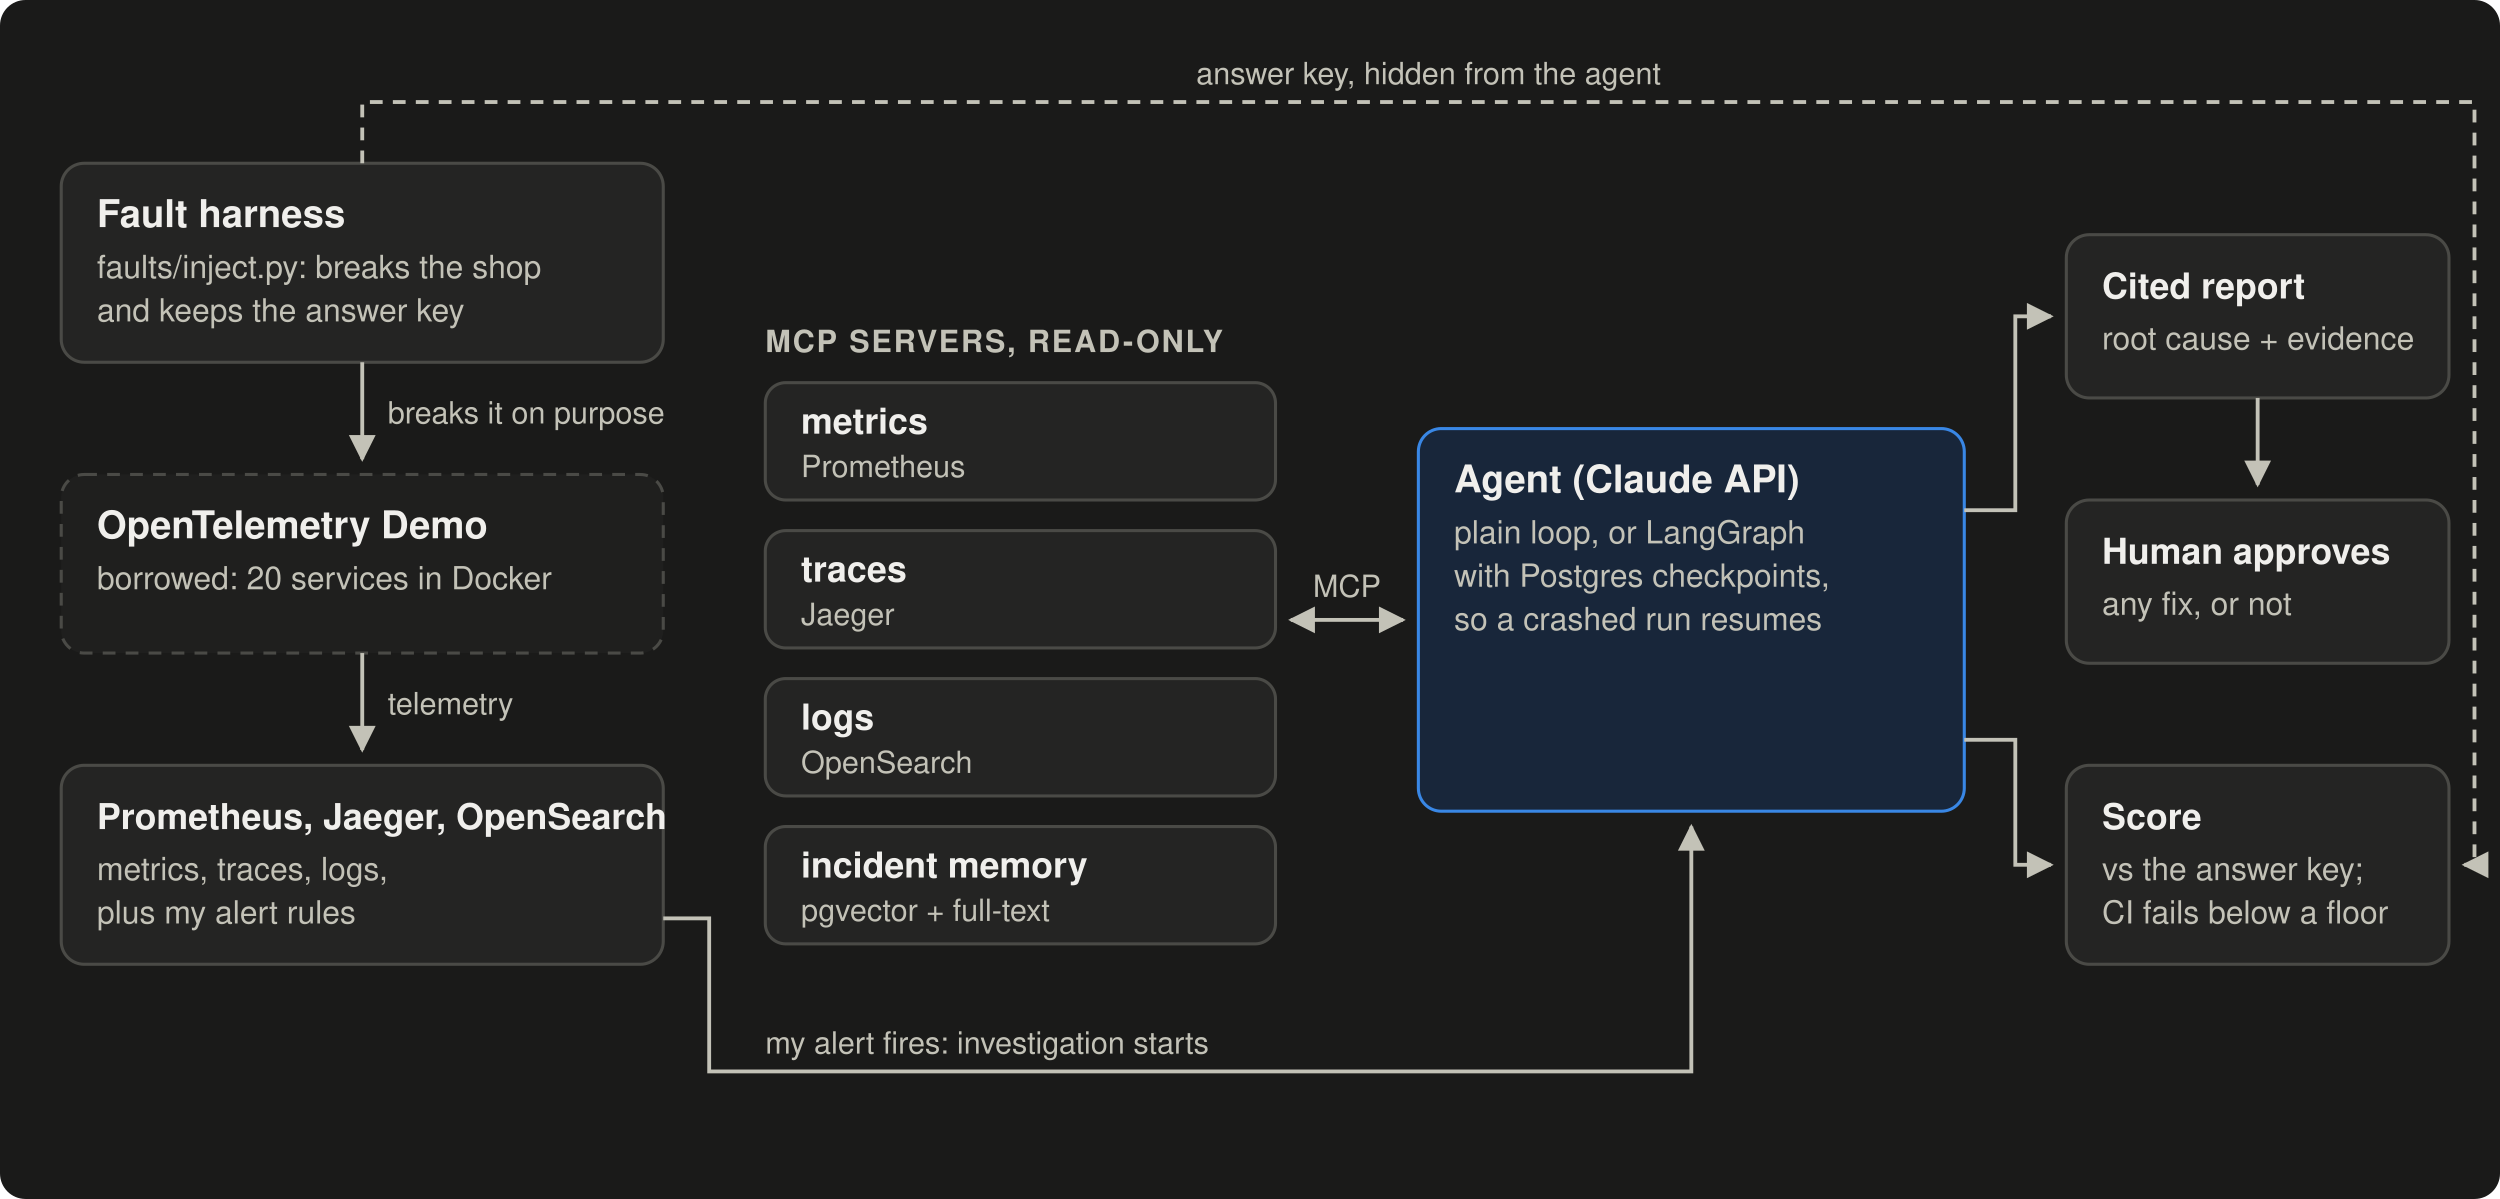
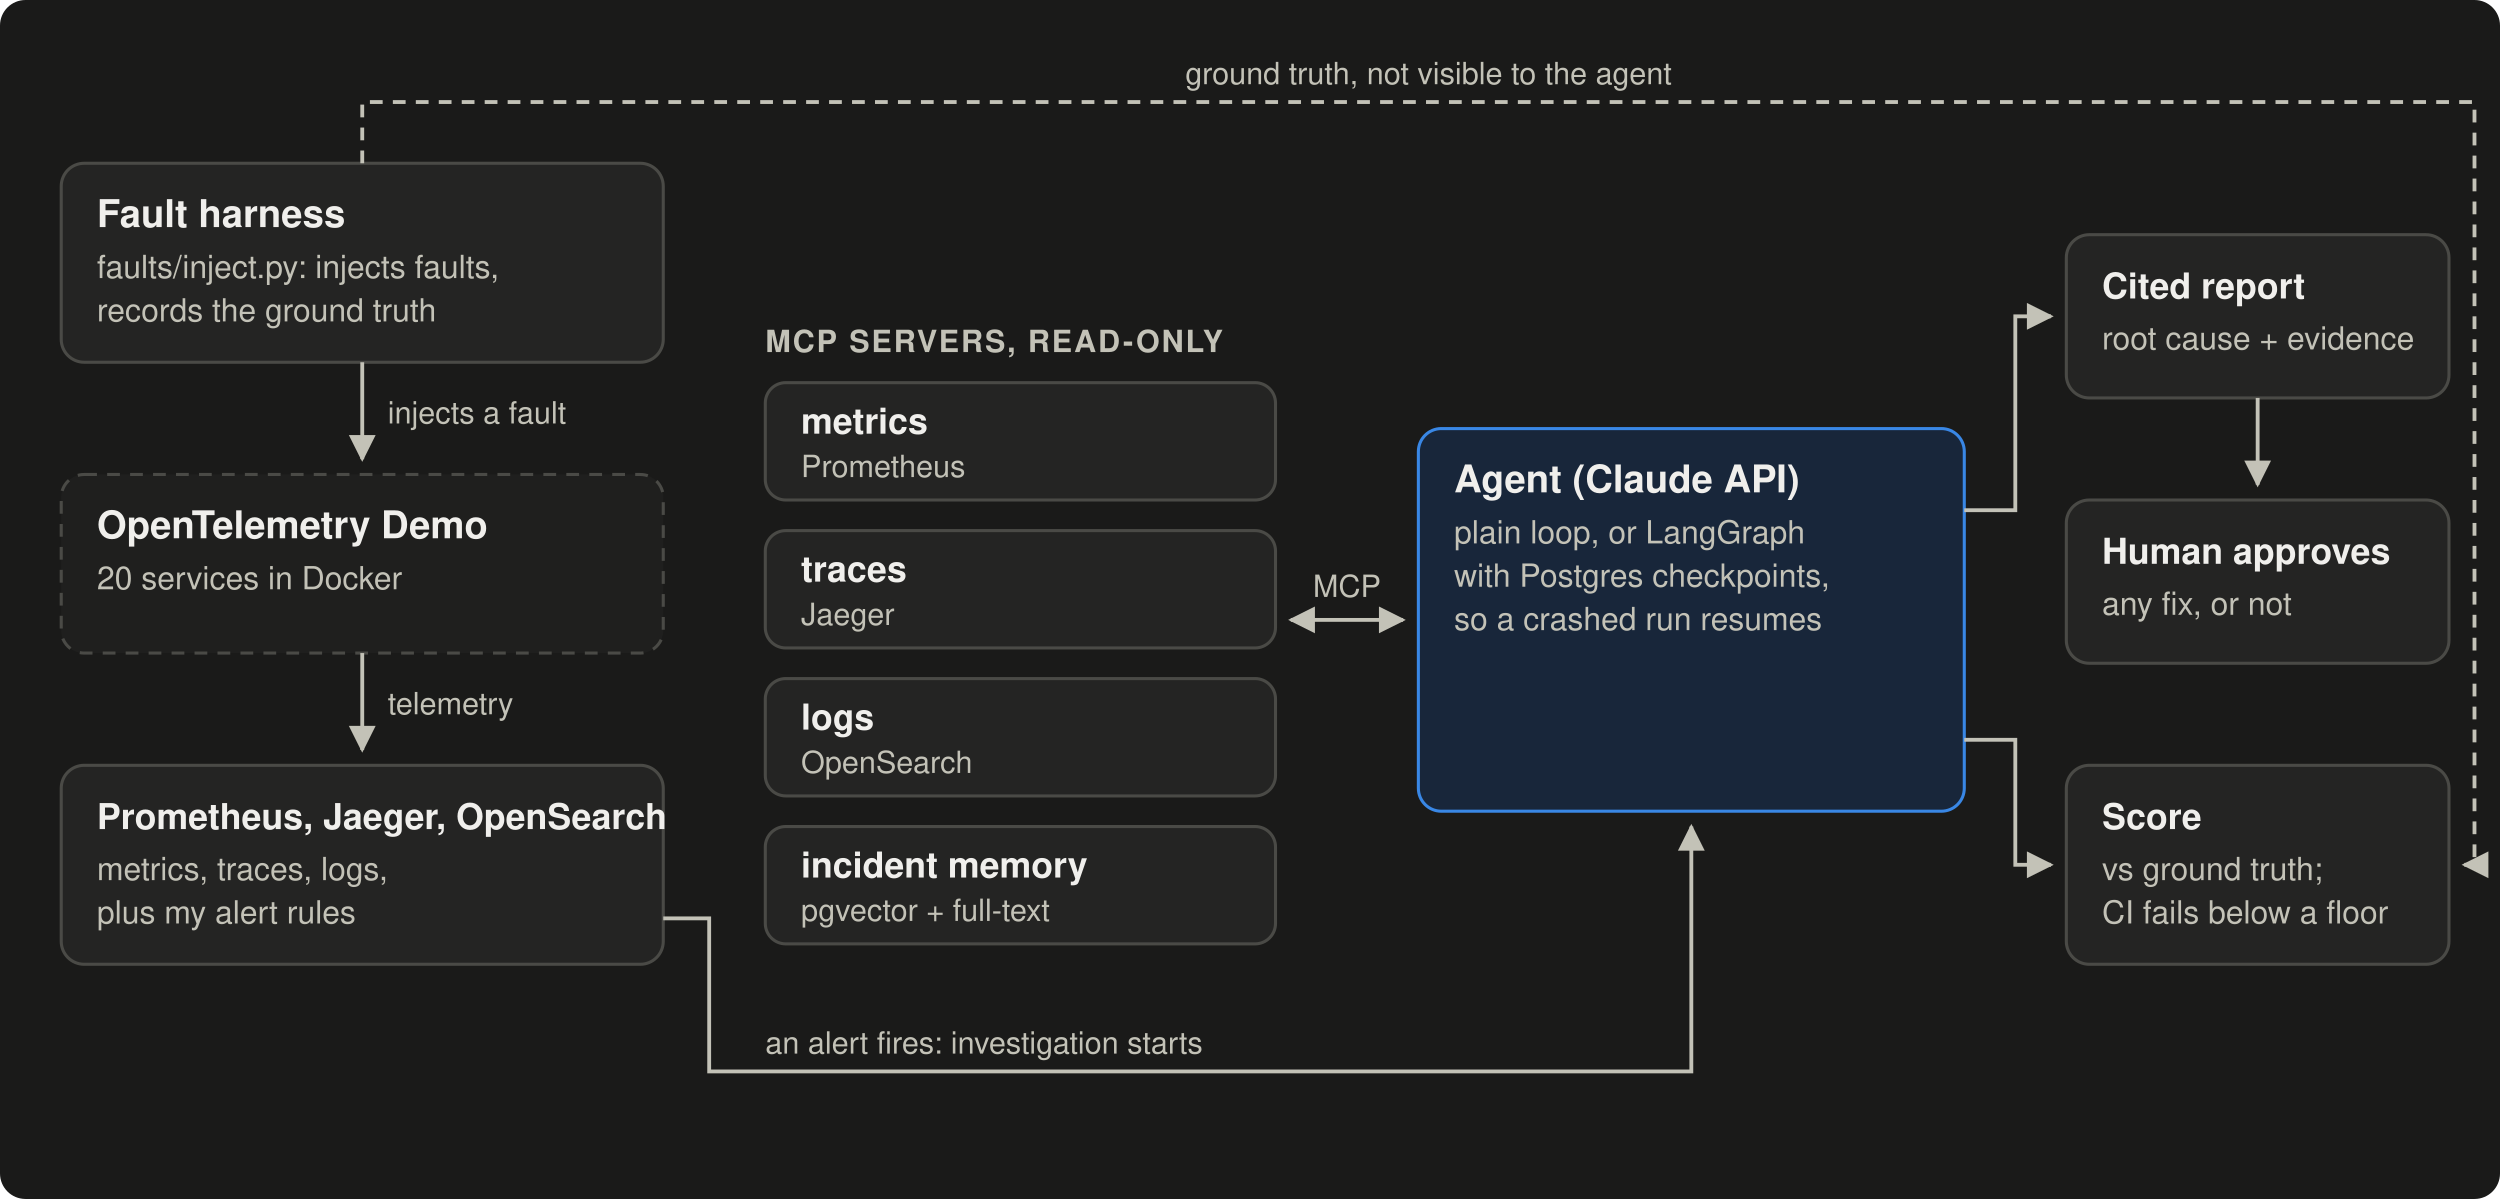
<svg xmlns="http://www.w3.org/2000/svg" width="980" height="470" viewBox="0 0 980 470" font-family="-apple-system, BlinkMacSystemFont, 'Segoe UI', Helvetica, Arial, sans-serif" role="img" aria-label="Pagerless architecture">
  <defs>
    <marker id="arrow" viewBox="0 0 10 10" refX="9" refY="5" markerWidth="7" markerHeight="7" orient="auto-start-reverse">
      <path d="M0,0 L10,5 L0,10 z" fill="#c3c2b7" />
    </marker>
    <marker id="arrow-back" viewBox="0 0 10 10" refX="1" refY="5" markerWidth="7" markerHeight="7" orient="auto">
      <path d="M10,0 L0,5 L10,10 z" fill="#c3c2b7" />
    </marker>
  </defs>
  <rect width="980" height="470" rx="10" fill="#1a1a19" />
  <rect x="24" y="64" width="236" height="78" rx="9" fill="#242423" stroke="#4a4a46" stroke-width="1.2" />
  <text x="38" y="89" font-size="15" font-weight="600" fill="#f0efec">Fault harness</text>
-   <text x="38" y="109" font-size="12.5" fill="#c3c2b7">faults/inject.py: breaks the shop</text>
-   <text x="38" y="126" font-size="12.5" fill="#c3c2b7">and keeps the answer key</text>
+   <text x="38" y="109" font-size="12.5" fill="#c3c2b7">faults/inject.py: injects faults,</text>
+   <text x="38" y="126" font-size="12.5" fill="#c3c2b7">records the ground truth</text>
  <rect x="24" y="186" width="236" height="70" rx="9" fill="#1f1f1e" stroke="#4a4a46" stroke-width="1.2" stroke-dasharray="5 4" />
  <text x="38" y="211" font-size="15" font-weight="600" fill="#f0efec">OpenTelemetry Demo</text>
-   <text x="38" y="231" font-size="12.5" fill="#c3c2b7">borrowed: 20 services in Docker</text>
+   <text x="38" y="231" font-size="12.5" fill="#c3c2b7">20 services in Docker</text>
  <rect x="24" y="300" width="236" height="78" rx="9" fill="#242423" stroke="#4a4a46" stroke-width="1.2" />
  <text x="38" y="325" font-size="14" font-weight="600" fill="#f0efec">Prometheus, Jaeger, OpenSearch</text>
  <text x="38" y="345" font-size="12.5" fill="#c3c2b7">metrics, traces, logs,</text>
  <text x="38" y="362" font-size="12.5" fill="#c3c2b7">plus my alert rules</text>
  <path d="M142,142 V180" fill="none" stroke="#c3c2b7" stroke-width="1.5" marker-end="url(#arrow)" />
-   <text x="152" y="166" font-size="12" fill="#c3c2b7" text-anchor="start">breaks it on purpose</text>
+   <text x="152" y="166" font-size="12" fill="#c3c2b7" text-anchor="start">injects a fault</text>
  <path d="M142,256 V294" fill="none" stroke="#c3c2b7" stroke-width="1.5" marker-end="url(#arrow)" />
  <text x="152" y="280" font-size="12" fill="#c3c2b7" text-anchor="start">telemetry</text>
  <text x="300" y="138" font-size="12" font-weight="600" letter-spacing="0.06em" fill="#c3c2b7">MCP SERVERS, READ-ONLY</text>
  <rect x="300" y="150" width="200" height="46" rx="8" fill="#242423" stroke="#4a4a46" stroke-width="1.2" />
  <text x="314" y="170" font-size="14" font-weight="600" fill="#f0efec">metrics</text>
  <text x="314" y="187" font-size="12" fill="#c3c2b7">Prometheus</text>
  <rect x="300" y="208" width="200" height="46" rx="8" fill="#242423" stroke="#4a4a46" stroke-width="1.2" />
  <text x="314" y="228" font-size="14" font-weight="600" fill="#f0efec">traces</text>
  <text x="314" y="245" font-size="12" fill="#c3c2b7">Jaeger</text>
  <rect x="300" y="266" width="200" height="46" rx="8" fill="#242423" stroke="#4a4a46" stroke-width="1.2" />
  <text x="314" y="286" font-size="14" font-weight="600" fill="#f0efec">logs</text>
  <text x="314" y="303" font-size="12" fill="#c3c2b7">OpenSearch</text>
  <rect x="300" y="324" width="200" height="46" rx="8" fill="#242423" stroke="#4a4a46" stroke-width="1.2" />
  <text x="314" y="344" font-size="14" font-weight="600" fill="#f0efec">incident memory</text>
  <text x="314" y="361" font-size="12" fill="#c3c2b7">pgvector + full-text</text>
  <rect x="556" y="168" width="214" height="150" rx="9" fill="#18263a" stroke="#3987e5" stroke-width="1.2" />
  <text x="570" y="193" font-size="15" font-weight="600" fill="#f0efec">Agent (Claude API)</text>
  <text x="570" y="213" font-size="12.5" fill="#c3c2b7">plain loop, or LangGraph</text>
  <text x="570" y="230" font-size="12.5" fill="#c3c2b7">with Postgres checkpoints,</text>
  <text x="570" y="247" font-size="12.5" fill="#c3c2b7">so a crashed run resumes</text>
  <path d="M506,243 H550" fill="none" stroke="#c3c2b7" stroke-width="1.5" marker-end="url(#arrow)" marker-start="url(#arrow-back)" />
  <text x="528" y="234" font-size="12" fill="#c3c2b7" text-anchor="middle">MCP</text>
  <path d="M260,360 H278 V420 H663 V324" fill="none" stroke="#c3c2b7" stroke-width="1.5" marker-end="url(#arrow)" />
-   <text x="300" y="413" font-size="12" fill="#c3c2b7" text-anchor="start">my alert fires: investigation starts</text>
+   <text x="300" y="413" font-size="12" fill="#c3c2b7" text-anchor="start">an alert fires: investigation starts</text>
  <rect x="810" y="92" width="150" height="64" rx="9" fill="#242423" stroke="#4a4a46" stroke-width="1.2" />
  <text x="824" y="117" font-size="14" font-weight="600" fill="#f0efec">Cited report</text>
  <text x="824" y="137" font-size="12.5" fill="#c3c2b7">root cause + evidence</text>
  <rect x="810" y="196" width="150" height="64" rx="9" fill="#242423" stroke="#4a4a46" stroke-width="1.2" />
  <text x="824" y="221" font-size="14" font-weight="600" fill="#f0efec">Human approves</text>
  <text x="824" y="241" font-size="12.5" fill="#c3c2b7">any fix, or not</text>
  <rect x="810" y="300" width="150" height="78" rx="9" fill="#242423" stroke="#4a4a46" stroke-width="1.2" />
  <text x="824" y="325" font-size="14" font-weight="600" fill="#f0efec">Score</text>
-   <text x="824" y="345" font-size="12.5" fill="#c3c2b7">vs the answer key;</text>
+   <text x="824" y="345" font-size="12.5" fill="#c3c2b7">vs ground truth;</text>
  <text x="824" y="362" font-size="12.5" fill="#c3c2b7">CI fails below a floor</text>
  <path d="M770,200 H790 V124 H804" fill="none" stroke="#c3c2b7" stroke-width="1.5" marker-end="url(#arrow)" />
  <path d="M885,156 V190" fill="none" stroke="#c3c2b7" stroke-width="1.5" marker-end="url(#arrow)" />
  <path d="M770,290 H790 V339 H804" fill="none" stroke="#c3c2b7" stroke-width="1.5" marker-end="url(#arrow)" />
  <path d="M142,64 V40 H970 V339 H966" fill="none" stroke="#c3c2b7" stroke-width="1.5" marker-end="url(#arrow)" stroke-dasharray="5 4" />
-   <text x="560" y="33" font-size="12" fill="#c3c2b7" text-anchor="middle">answer key, hidden from the agent</text>
+   <text x="560" y="33" font-size="12" fill="#c3c2b7" text-anchor="middle">ground truth, not visible to the agent</text>
</svg>
